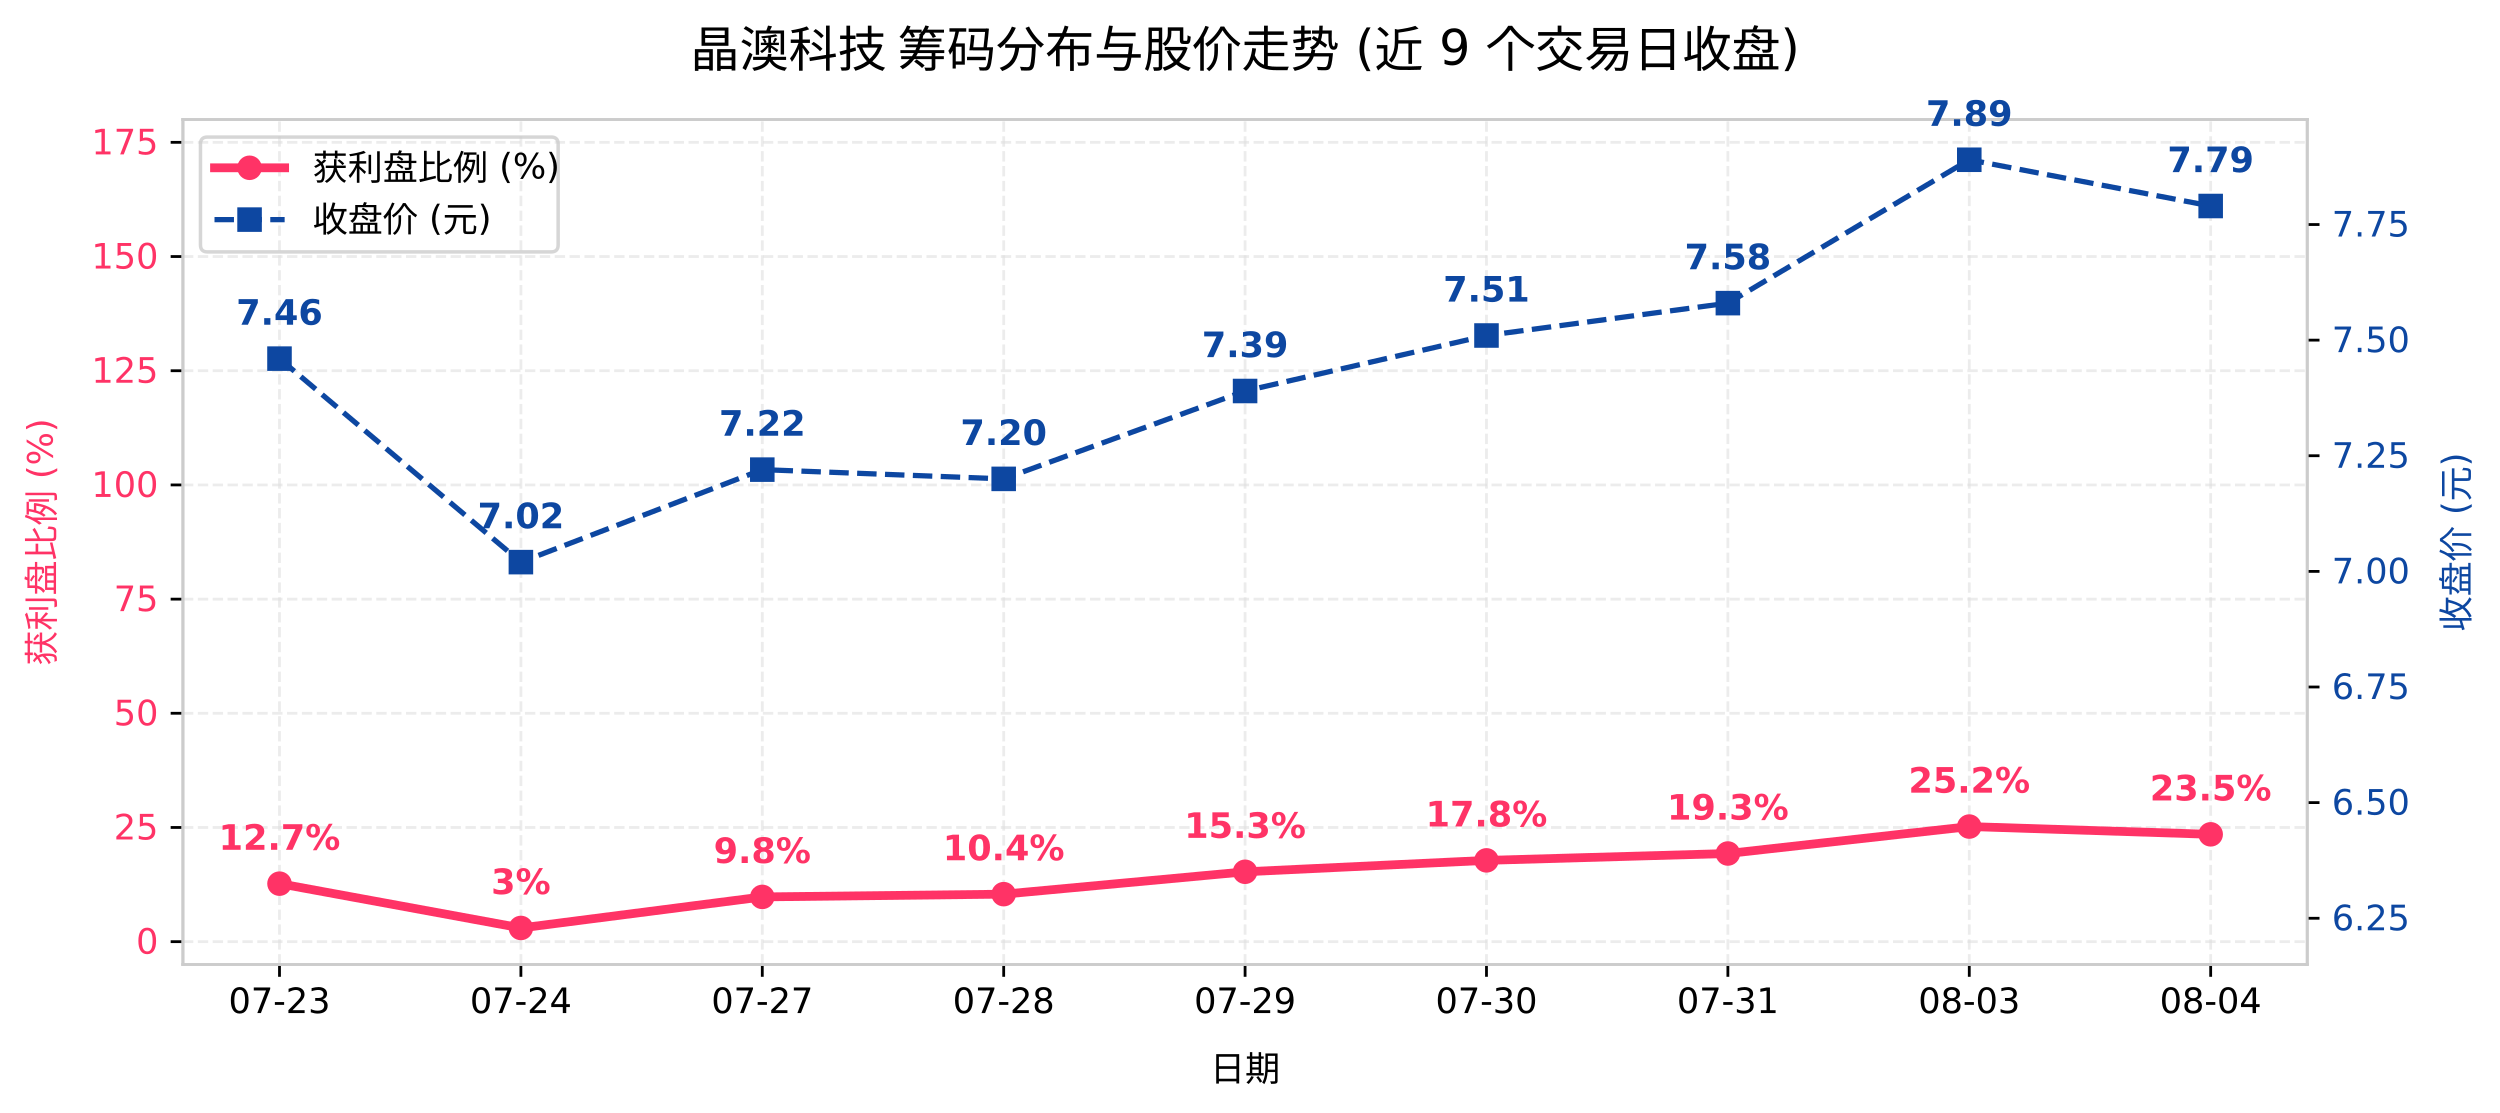
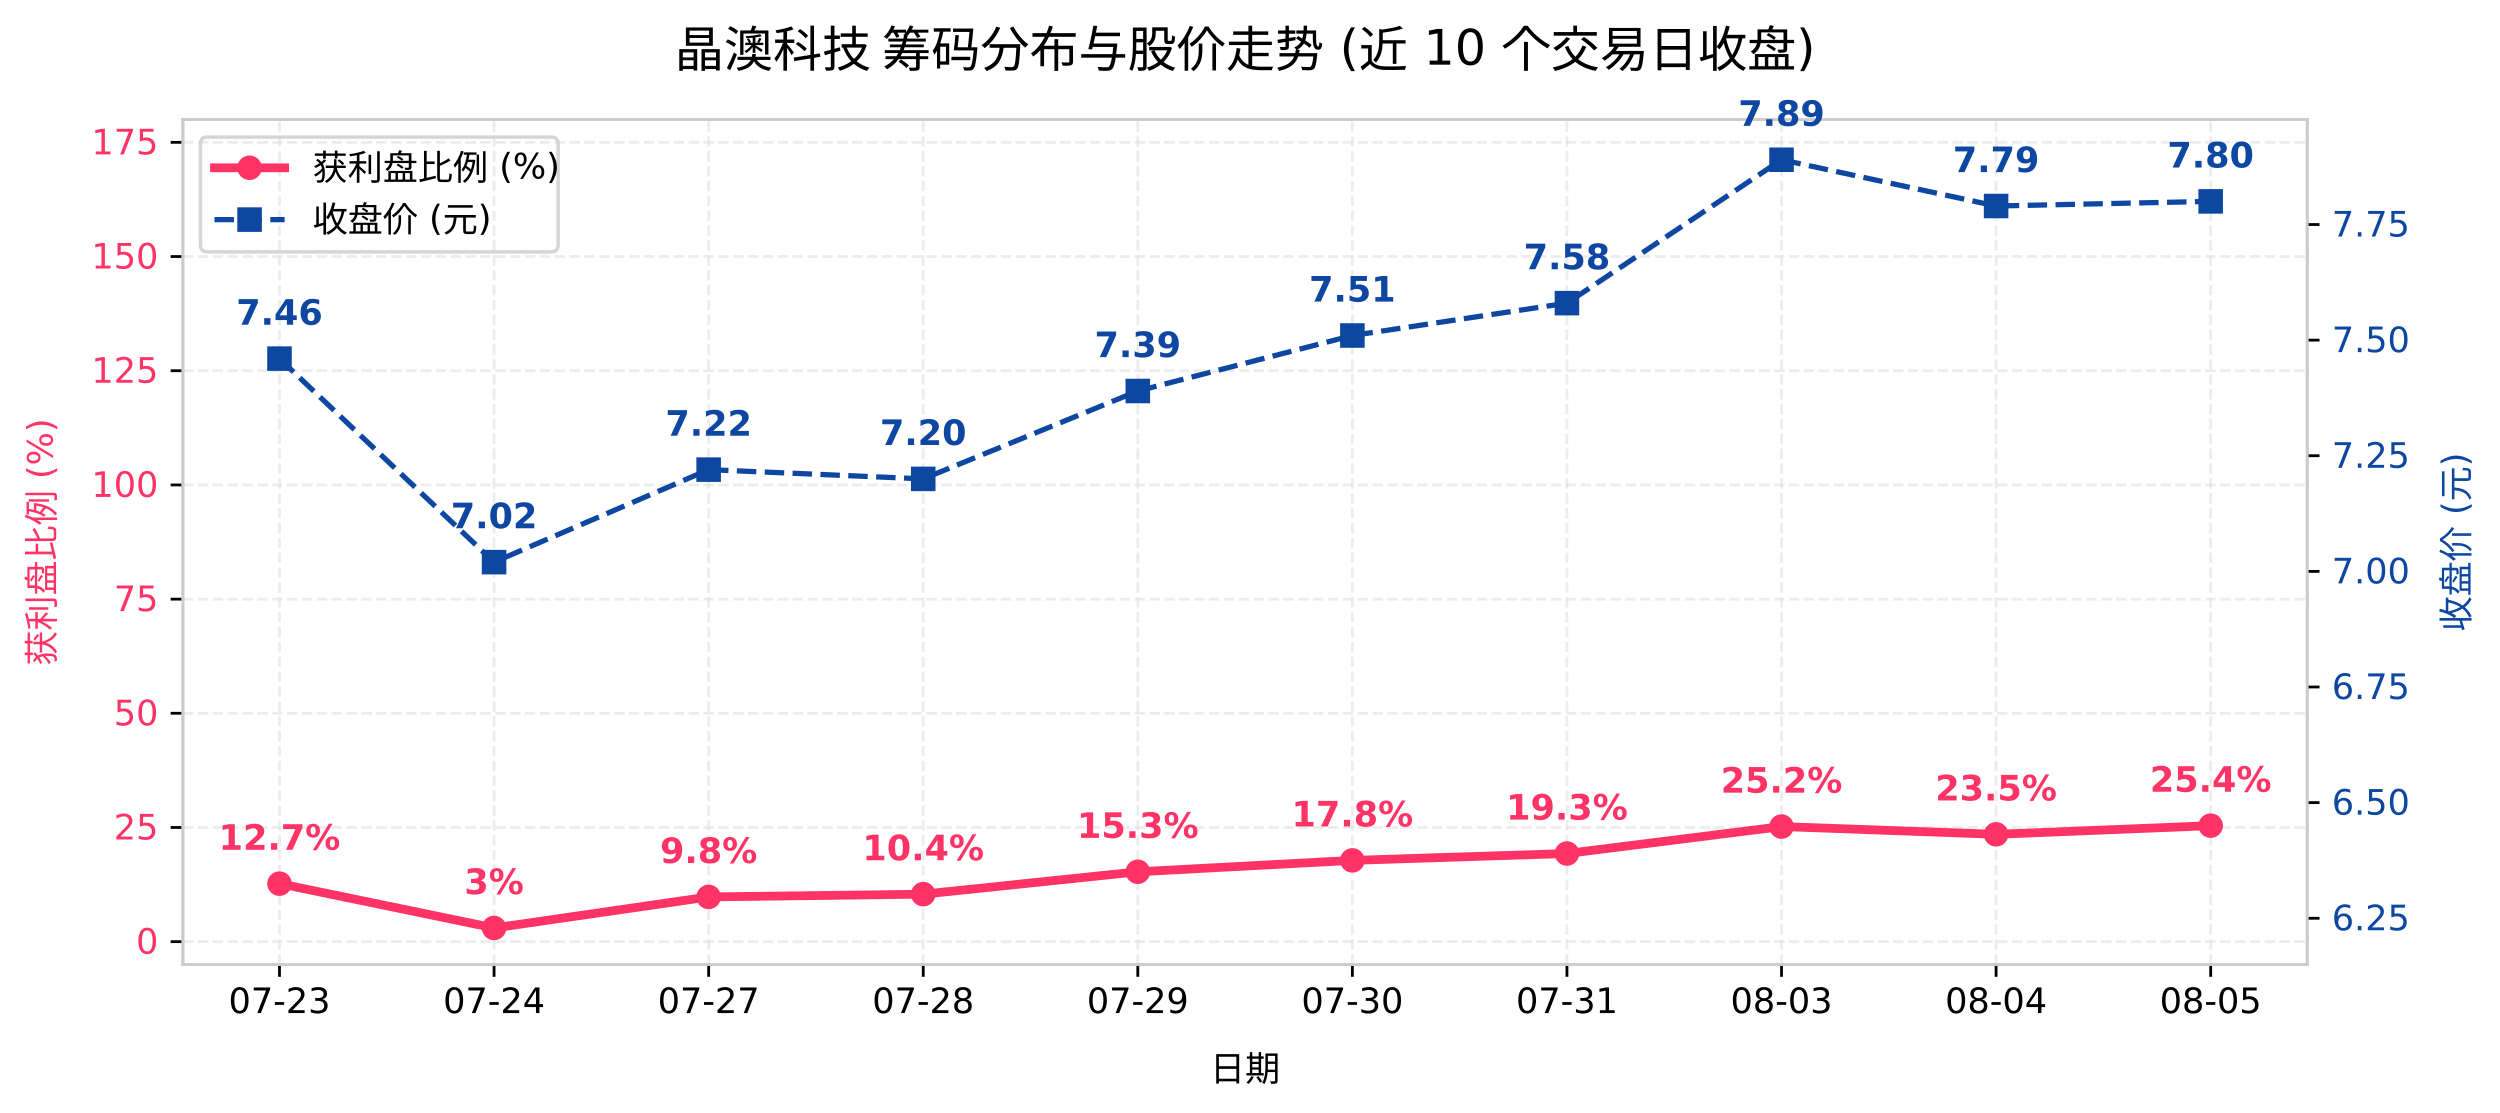
<svg xmlns="http://www.w3.org/2000/svg" xmlns:xlink="http://www.w3.org/1999/xlink" width="712.848pt" height="317.148pt" viewBox="0 0 712.848 317.148" version="1.1">
  <defs>
    <style type="text/css">*{stroke-linejoin: round; stroke-linecap: butt}</style>
  </defs>
  <g id="figure_1">
    <g id="patch_1">
      <path d="M 0 317.148  L 712.848 317.148  L 712.848 0  L 0 0  L 0 317.148  z " style="fill: none" />
    </g>
    <g id="axes_1">
      <g id="patch_2">
        <path d="M 52.163 275.017  L 657.883 275.017  L 657.883 34.08  L 52.163 34.08  L 52.163 275.017  z " style="fill: none" />
      </g>
      <g id="matplotlib.axis_1">
        <g id="xtick_1">
          <g id="line2d_1">
-             <path d="M 79.695 275.017  L 79.695 34.08  " clip-path="url(#pdc9eabf6d9)" style="fill: none; stroke-dasharray: 2.96,1.28; stroke-dashoffset: 0; stroke: #e0e0e0; stroke-opacity: 0.6; stroke-width: 0.8" />
+             <path d="M 79.695 275.017  L 79.695 34.08  " clip-path="url(#pf186421273)" style="fill: none; stroke-dasharray: 2.96,1.28; stroke-dashoffset: 0; stroke: #e0e0e0; stroke-opacity: 0.6; stroke-width: 0.8" />
          </g>
          <g id="line2d_2">
            <defs>
-               <path id="m09fc9aea0a" d="M 0 0  L 0 3.5  " style="stroke: #000000; stroke-width: 0.8" />
+               <path id="ma6c31ad950" d="M 0 0  L 0 3.5  " style="stroke: #000000; stroke-width: 0.8" />
            </defs>
            <g>
-               <use xlink:href="#m09fc9aea0a" x="79.695" y="275.017" style="stroke: #000000; stroke-width: 0.8" />
+               <use xlink:href="#ma6c31ad950" x="79.695" y="275.017" style="stroke: #000000; stroke-width: 0.8" />
            </g>
          </g>
          <g id="text_1">
            <text style="font: 10px 'WenQuanYi Zen Hei', 'DejaVu Sans', 'Arial', sans-serif; text-anchor: middle" x="79.695" y="288.873" transform="rotate(-0 79.69523 288.8728)">07-23</text>
          </g>
        </g>
        <g id="xtick_2">
          <g id="line2d_3">
-             <path d="M 148.527 275.017  L 148.527 34.08  " clip-path="url(#pdc9eabf6d9)" style="fill: none; stroke-dasharray: 2.96,1.28; stroke-dashoffset: 0; stroke: #e0e0e0; stroke-opacity: 0.6; stroke-width: 0.8" />
+             <path d="M 140.879 275.017  L 140.879 34.08  " clip-path="url(#pf186421273)" style="fill: none; stroke-dasharray: 2.96,1.28; stroke-dashoffset: 0; stroke: #e0e0e0; stroke-opacity: 0.6; stroke-width: 0.8" />
          </g>
          <g id="line2d_4">
            <g>
-               <use xlink:href="#m09fc9aea0a" x="148.527" y="275.017" style="stroke: #000000; stroke-width: 0.8" />
+               <use xlink:href="#ma6c31ad950" x="140.879" y="275.017" style="stroke: #000000; stroke-width: 0.8" />
            </g>
          </g>
          <g id="text_2">
-             <text style="font: 10px 'WenQuanYi Zen Hei', 'DejaVu Sans', 'Arial', sans-serif; text-anchor: middle" x="148.527" y="288.873" transform="rotate(-0 148.527 288.8728)">07-24</text>
+             <text style="font: 10px 'WenQuanYi Zen Hei', 'DejaVu Sans', 'Arial', sans-serif; text-anchor: middle" x="140.879" y="288.873" transform="rotate(-0 140.8791 288.8728)">07-24</text>
          </g>
        </g>
        <g id="xtick_3">
          <g id="line2d_5">
-             <path d="M 217.359 275.017  L 217.359 34.08  " clip-path="url(#pdc9eabf6d9)" style="fill: none; stroke-dasharray: 2.96,1.28; stroke-dashoffset: 0; stroke: #e0e0e0; stroke-opacity: 0.6; stroke-width: 0.8" />
+             <path d="M 202.063 275.017  L 202.063 34.08  " clip-path="url(#pf186421273)" style="fill: none; stroke-dasharray: 2.96,1.28; stroke-dashoffset: 0; stroke: #e0e0e0; stroke-opacity: 0.6; stroke-width: 0.8" />
          </g>
          <g id="line2d_6">
            <g>
-               <use xlink:href="#m09fc9aea0a" x="217.359" y="275.017" style="stroke: #000000; stroke-width: 0.8" />
+               <use xlink:href="#ma6c31ad950" x="202.063" y="275.017" style="stroke: #000000; stroke-width: 0.8" />
            </g>
          </g>
          <g id="text_3">
-             <text style="font: 10px 'WenQuanYi Zen Hei', 'DejaVu Sans', 'Arial', sans-serif; text-anchor: middle" x="217.359" y="288.873" transform="rotate(-0 217.3589 288.8728)">07-27</text>
+             <text style="font: 10px 'WenQuanYi Zen Hei', 'DejaVu Sans', 'Arial', sans-serif; text-anchor: middle" x="202.063" y="288.873" transform="rotate(-0 202.0629 288.8728)">07-27</text>
          </g>
        </g>
        <g id="xtick_4">
          <g id="line2d_7">
-             <path d="M 286.191 275.017  L 286.191 34.08  " clip-path="url(#pdc9eabf6d9)" style="fill: none; stroke-dasharray: 2.96,1.28; stroke-dashoffset: 0; stroke: #e0e0e0; stroke-opacity: 0.6; stroke-width: 0.8" />
+             <path d="M 263.247 275.017  L 263.247 34.08  " clip-path="url(#pf186421273)" style="fill: none; stroke-dasharray: 2.96,1.28; stroke-dashoffset: 0; stroke: #e0e0e0; stroke-opacity: 0.6; stroke-width: 0.8" />
          </g>
          <g id="line2d_8">
            <g>
-               <use xlink:href="#m09fc9aea0a" x="286.191" y="275.017" style="stroke: #000000; stroke-width: 0.8" />
+               <use xlink:href="#ma6c31ad950" x="263.247" y="275.017" style="stroke: #000000; stroke-width: 0.8" />
            </g>
          </g>
          <g id="text_4">
-             <text style="font: 10px 'WenQuanYi Zen Hei', 'DejaVu Sans', 'Arial', sans-serif; text-anchor: middle" x="286.191" y="288.873" transform="rotate(-0 286.1907 288.8728)">07-28</text>
+             <text style="font: 10px 'WenQuanYi Zen Hei', 'DejaVu Sans', 'Arial', sans-serif; text-anchor: middle" x="263.247" y="288.873" transform="rotate(-0 263.2467 288.8728)">07-28</text>
          </g>
        </g>
        <g id="xtick_5">
          <g id="line2d_9">
-             <path d="M 355.022 275.017  L 355.022 34.08  " clip-path="url(#pdc9eabf6d9)" style="fill: none; stroke-dasharray: 2.96,1.28; stroke-dashoffset: 0; stroke: #e0e0e0; stroke-opacity: 0.6; stroke-width: 0.8" />
+             <path d="M 324.431 275.017  L 324.431 34.08  " clip-path="url(#pf186421273)" style="fill: none; stroke-dasharray: 2.96,1.28; stroke-dashoffset: 0; stroke: #e0e0e0; stroke-opacity: 0.6; stroke-width: 0.8" />
          </g>
          <g id="line2d_10">
            <g>
-               <use xlink:href="#m09fc9aea0a" x="355.022" y="275.017" style="stroke: #000000; stroke-width: 0.8" />
+               <use xlink:href="#ma6c31ad950" x="324.431" y="275.017" style="stroke: #000000; stroke-width: 0.8" />
            </g>
          </g>
          <g id="text_5">
-             <text style="font: 10px 'WenQuanYi Zen Hei', 'DejaVu Sans', 'Arial', sans-serif; text-anchor: middle" x="355.022" y="288.873" transform="rotate(-0 355.0225 288.8728)">07-29</text>
+             <text style="font: 10px 'WenQuanYi Zen Hei', 'DejaVu Sans', 'Arial', sans-serif; text-anchor: middle" x="324.431" y="288.873" transform="rotate(-0 324.4306 288.8728)">07-29</text>
          </g>
        </g>
        <g id="xtick_6">
          <g id="line2d_11">
-             <path d="M 423.854 275.017  L 423.854 34.08  " clip-path="url(#pdc9eabf6d9)" style="fill: none; stroke-dasharray: 2.96,1.28; stroke-dashoffset: 0; stroke: #e0e0e0; stroke-opacity: 0.6; stroke-width: 0.8" />
+             <path d="M 385.614 275.017  L 385.614 34.08  " clip-path="url(#pf186421273)" style="fill: none; stroke-dasharray: 2.96,1.28; stroke-dashoffset: 0; stroke: #e0e0e0; stroke-opacity: 0.6; stroke-width: 0.8" />
          </g>
          <g id="line2d_12">
            <g>
-               <use xlink:href="#m09fc9aea0a" x="423.854" y="275.017" style="stroke: #000000; stroke-width: 0.8" />
+               <use xlink:href="#ma6c31ad950" x="385.614" y="275.017" style="stroke: #000000; stroke-width: 0.8" />
            </g>
          </g>
          <g id="text_6">
-             <text style="font: 10px 'WenQuanYi Zen Hei', 'DejaVu Sans', 'Arial', sans-serif; text-anchor: middle" x="423.854" y="288.873" transform="rotate(-0 423.8543 288.8728)">07-30</text>
+             <text style="font: 10px 'WenQuanYi Zen Hei', 'DejaVu Sans', 'Arial', sans-serif; text-anchor: middle" x="385.614" y="288.873" transform="rotate(-0 385.6144 288.8728)">07-30</text>
          </g>
        </g>
        <g id="xtick_7">
          <g id="line2d_13">
-             <path d="M 492.686 275.017  L 492.686 34.08  " clip-path="url(#pdc9eabf6d9)" style="fill: none; stroke-dasharray: 2.96,1.28; stroke-dashoffset: 0; stroke: #e0e0e0; stroke-opacity: 0.6; stroke-width: 0.8" />
+             <path d="M 446.798 275.017  L 446.798 34.08  " clip-path="url(#pf186421273)" style="fill: none; stroke-dasharray: 2.96,1.28; stroke-dashoffset: 0; stroke: #e0e0e0; stroke-opacity: 0.6; stroke-width: 0.8" />
          </g>
          <g id="line2d_14">
            <g>
-               <use xlink:href="#m09fc9aea0a" x="492.686" y="275.017" style="stroke: #000000; stroke-width: 0.8" />
+               <use xlink:href="#ma6c31ad950" x="446.798" y="275.017" style="stroke: #000000; stroke-width: 0.8" />
            </g>
          </g>
          <g id="text_7">
-             <text style="font: 10px 'WenQuanYi Zen Hei', 'DejaVu Sans', 'Arial', sans-serif; text-anchor: middle" x="492.686" y="288.873" transform="rotate(-0 492.6861 288.8728)">07-31</text>
+             <text style="font: 10px 'WenQuanYi Zen Hei', 'DejaVu Sans', 'Arial', sans-serif; text-anchor: middle" x="446.798" y="288.873" transform="rotate(-0 446.7983 288.8728)">07-31</text>
          </g>
        </g>
        <g id="xtick_8">
          <g id="line2d_15">
-             <path d="M 561.518 275.017  L 561.518 34.08  " clip-path="url(#pdc9eabf6d9)" style="fill: none; stroke-dasharray: 2.96,1.28; stroke-dashoffset: 0; stroke: #e0e0e0; stroke-opacity: 0.6; stroke-width: 0.8" />
+             <path d="M 507.982 275.017  L 507.982 34.08  " clip-path="url(#pf186421273)" style="fill: none; stroke-dasharray: 2.96,1.28; stroke-dashoffset: 0; stroke: #e0e0e0; stroke-opacity: 0.6; stroke-width: 0.8" />
          </g>
          <g id="line2d_16">
            <g>
-               <use xlink:href="#m09fc9aea0a" x="561.518" y="275.017" style="stroke: #000000; stroke-width: 0.8" />
+               <use xlink:href="#ma6c31ad950" x="507.982" y="275.017" style="stroke: #000000; stroke-width: 0.8" />
            </g>
          </g>
          <g id="text_8">
-             <text style="font: 10px 'WenQuanYi Zen Hei', 'DejaVu Sans', 'Arial', sans-serif; text-anchor: middle" x="561.518" y="288.873" transform="rotate(-0 561.518 288.8728)">08-03</text>
+             <text style="font: 10px 'WenQuanYi Zen Hei', 'DejaVu Sans', 'Arial', sans-serif; text-anchor: middle" x="507.982" y="288.873" transform="rotate(-0 507.9821 288.8728)">08-03</text>
          </g>
        </g>
        <g id="xtick_9">
          <g id="line2d_17">
-             <path d="M 630.35 275.017  L 630.35 34.08  " clip-path="url(#pdc9eabf6d9)" style="fill: none; stroke-dasharray: 2.96,1.28; stroke-dashoffset: 0; stroke: #e0e0e0; stroke-opacity: 0.6; stroke-width: 0.8" />
+             <path d="M 569.166 275.017  L 569.166 34.08  " clip-path="url(#pf186421273)" style="fill: none; stroke-dasharray: 2.96,1.28; stroke-dashoffset: 0; stroke: #e0e0e0; stroke-opacity: 0.6; stroke-width: 0.8" />
          </g>
          <g id="line2d_18">
            <g>
-               <use xlink:href="#m09fc9aea0a" x="630.35" y="275.017" style="stroke: #000000; stroke-width: 0.8" />
+               <use xlink:href="#ma6c31ad950" x="569.166" y="275.017" style="stroke: #000000; stroke-width: 0.8" />
            </g>
          </g>
          <g id="text_9">
-             <text style="font: 10px 'WenQuanYi Zen Hei', 'DejaVu Sans', 'Arial', sans-serif; text-anchor: middle" x="630.35" y="288.873" transform="rotate(-0 630.3498 288.8728)">08-04</text>
-           </g>
-         </g>
-         <g id="text_10">
+             <text style="font: 10px 'WenQuanYi Zen Hei', 'DejaVu Sans', 'Arial', sans-serif; text-anchor: middle" x="569.166" y="288.873" transform="rotate(-0 569.1659 288.8728)">08-04</text>
+           </g>
+         </g>
+         <g id="xtick_10">
+           <g id="line2d_19">
+             <path d="M 630.35 275.017  L 630.35 34.08  " clip-path="url(#pf186421273)" style="fill: none; stroke-dasharray: 2.96,1.28; stroke-dashoffset: 0; stroke: #e0e0e0; stroke-opacity: 0.6; stroke-width: 0.8" />
+           </g>
+           <g id="line2d_20">
+             <g>
+               <use xlink:href="#ma6c31ad950" x="630.35" y="275.017" style="stroke: #000000; stroke-width: 0.8" />
+             </g>
+           </g>
+           <g id="text_10">
+             <text style="font: 10px 'WenQuanYi Zen Hei', 'DejaVu Sans', 'Arial', sans-serif; text-anchor: middle" x="630.35" y="288.873" transform="rotate(-0 630.3498 288.8728)">08-05</text>
+           </g>
+         </g>
+         <g id="text_11">
          <text style="font: 10px 'WenQuanYi Zen Hei', 'DejaVu Sans', 'Arial', sans-serif; text-anchor: middle" x="355.022" y="308.287" transform="rotate(-0 355.0225 308.2869)">日期</text>
        </g>
      </g>
      <g id="matplotlib.axis_2">
        <g id="ytick_1">
-           <g id="line2d_19">
-             <path d="M 52.163 268.505  L 657.883 268.505  " clip-path="url(#pdc9eabf6d9)" style="fill: none; stroke-dasharray: 2.96,1.28; stroke-dashoffset: 0; stroke: #e0e0e0; stroke-opacity: 0.6; stroke-width: 0.8" />
-           </g>
-           <g id="line2d_20">
+           <g id="line2d_21">
+             <path d="M 52.163 268.505  L 657.883 268.505  " clip-path="url(#pf186421273)" style="fill: none; stroke-dasharray: 2.96,1.28; stroke-dashoffset: 0; stroke: #e0e0e0; stroke-opacity: 0.6; stroke-width: 0.8" />
+           </g>
+           <g id="line2d_22">
            <defs>
-               <path id="m9e860126cf" d="M 0 0  L -3.5 0  " style="stroke: #000000; stroke-width: 0.8" />
+               <path id="mf6ad3da091" d="M 0 0  L -3.5 0  " style="stroke: #000000; stroke-width: 0.8" />
            </defs>
            <g>
-               <use xlink:href="#m9e860126cf" x="52.163" y="268.505" style="stroke: #000000; stroke-width: 0.8" />
-             </g>
-           </g>
-           <g id="text_11">
+               <use xlink:href="#mf6ad3da091" x="52.163" y="268.505" style="stroke: #000000; stroke-width: 0.8" />
+             </g>
+           </g>
+           <g id="text_12">
            <text style="fill: #ff3366; font: 10px 'WenQuanYi Zen Hei', 'DejaVu Sans', 'Arial', sans-serif; text-anchor: end" x="45.163" y="271.933" transform="rotate(-0 45.1625 271.9329)">0</text>
          </g>
        </g>
        <g id="ytick_2">
-           <g id="line2d_21">
-             <path d="M 52.163 235.946  L 657.883 235.946  " clip-path="url(#pdc9eabf6d9)" style="fill: none; stroke-dasharray: 2.96,1.28; stroke-dashoffset: 0; stroke: #e0e0e0; stroke-opacity: 0.6; stroke-width: 0.8" />
-           </g>
-           <g id="line2d_22">
-             <g>
-               <use xlink:href="#m9e860126cf" x="52.163" y="235.946" style="stroke: #000000; stroke-width: 0.8" />
-             </g>
-           </g>
-           <g id="text_12">
+           <g id="line2d_23">
+             <path d="M 52.163 235.946  L 657.883 235.946  " clip-path="url(#pf186421273)" style="fill: none; stroke-dasharray: 2.96,1.28; stroke-dashoffset: 0; stroke: #e0e0e0; stroke-opacity: 0.6; stroke-width: 0.8" />
+           </g>
+           <g id="line2d_24">
+             <g>
+               <use xlink:href="#mf6ad3da091" x="52.163" y="235.946" style="stroke: #000000; stroke-width: 0.8" />
+             </g>
+           </g>
+           <g id="text_13">
            <text style="fill: #ff3366; font: 10px 'WenQuanYi Zen Hei', 'DejaVu Sans', 'Arial', sans-serif; text-anchor: end" x="45.163" y="239.374" transform="rotate(-0 45.1625 239.3739)">25</text>
          </g>
        </g>
        <g id="ytick_3">
-           <g id="line2d_23">
-             <path d="M 52.163 203.387  L 657.883 203.387  " clip-path="url(#pdc9eabf6d9)" style="fill: none; stroke-dasharray: 2.96,1.28; stroke-dashoffset: 0; stroke: #e0e0e0; stroke-opacity: 0.6; stroke-width: 0.8" />
-           </g>
-           <g id="line2d_24">
-             <g>
-               <use xlink:href="#m9e860126cf" x="52.163" y="203.387" style="stroke: #000000; stroke-width: 0.8" />
-             </g>
-           </g>
-           <g id="text_13">
+           <g id="line2d_25">
+             <path d="M 52.163 203.387  L 657.883 203.387  " clip-path="url(#pf186421273)" style="fill: none; stroke-dasharray: 2.96,1.28; stroke-dashoffset: 0; stroke: #e0e0e0; stroke-opacity: 0.6; stroke-width: 0.8" />
+           </g>
+           <g id="line2d_26">
+             <g>
+               <use xlink:href="#mf6ad3da091" x="52.163" y="203.387" style="stroke: #000000; stroke-width: 0.8" />
+             </g>
+           </g>
+           <g id="text_14">
            <text style="fill: #ff3366; font: 10px 'WenQuanYi Zen Hei', 'DejaVu Sans', 'Arial', sans-serif; text-anchor: end" x="45.163" y="206.815" transform="rotate(-0 45.1625 206.815)">50</text>
          </g>
        </g>
        <g id="ytick_4">
-           <g id="line2d_25">
-             <path d="M 52.163 170.828  L 657.883 170.828  " clip-path="url(#pdc9eabf6d9)" style="fill: none; stroke-dasharray: 2.96,1.28; stroke-dashoffset: 0; stroke: #e0e0e0; stroke-opacity: 0.6; stroke-width: 0.8" />
-           </g>
-           <g id="line2d_26">
-             <g>
-               <use xlink:href="#m9e860126cf" x="52.163" y="170.828" style="stroke: #000000; stroke-width: 0.8" />
-             </g>
-           </g>
-           <g id="text_14">
+           <g id="line2d_27">
+             <path d="M 52.163 170.828  L 657.883 170.828  " clip-path="url(#pf186421273)" style="fill: none; stroke-dasharray: 2.96,1.28; stroke-dashoffset: 0; stroke: #e0e0e0; stroke-opacity: 0.6; stroke-width: 0.8" />
+           </g>
+           <g id="line2d_28">
+             <g>
+               <use xlink:href="#mf6ad3da091" x="52.163" y="170.828" style="stroke: #000000; stroke-width: 0.8" />
+             </g>
+           </g>
+           <g id="text_15">
            <text style="fill: #ff3366; font: 10px 'WenQuanYi Zen Hei', 'DejaVu Sans', 'Arial', sans-serif; text-anchor: end" x="45.163" y="174.256" transform="rotate(-0 45.1625 174.256)">75</text>
          </g>
        </g>
        <g id="ytick_5">
-           <g id="line2d_27">
-             <path d="M 52.163 138.269  L 657.883 138.269  " clip-path="url(#pdc9eabf6d9)" style="fill: none; stroke-dasharray: 2.96,1.28; stroke-dashoffset: 0; stroke: #e0e0e0; stroke-opacity: 0.6; stroke-width: 0.8" />
-           </g>
-           <g id="line2d_28">
-             <g>
-               <use xlink:href="#m9e860126cf" x="52.163" y="138.269" style="stroke: #000000; stroke-width: 0.8" />
-             </g>
-           </g>
-           <g id="text_15">
+           <g id="line2d_29">
+             <path d="M 52.163 138.269  L 657.883 138.269  " clip-path="url(#pf186421273)" style="fill: none; stroke-dasharray: 2.96,1.28; stroke-dashoffset: 0; stroke: #e0e0e0; stroke-opacity: 0.6; stroke-width: 0.8" />
+           </g>
+           <g id="line2d_30">
+             <g>
+               <use xlink:href="#mf6ad3da091" x="52.163" y="138.269" style="stroke: #000000; stroke-width: 0.8" />
+             </g>
+           </g>
+           <g id="text_16">
            <text style="fill: #ff3366; font: 10px 'WenQuanYi Zen Hei', 'DejaVu Sans', 'Arial', sans-serif; text-anchor: end" x="45.163" y="141.697" transform="rotate(-0 45.1625 141.6971)">100</text>
          </g>
        </g>
        <g id="ytick_6">
-           <g id="line2d_29">
-             <path d="M 52.163 105.71  L 657.883 105.71  " clip-path="url(#pdc9eabf6d9)" style="fill: none; stroke-dasharray: 2.96,1.28; stroke-dashoffset: 0; stroke: #e0e0e0; stroke-opacity: 0.6; stroke-width: 0.8" />
-           </g>
-           <g id="line2d_30">
-             <g>
-               <use xlink:href="#m9e860126cf" x="52.163" y="105.71" style="stroke: #000000; stroke-width: 0.8" />
-             </g>
-           </g>
-           <g id="text_16">
+           <g id="line2d_31">
+             <path d="M 52.163 105.71  L 657.883 105.71  " clip-path="url(#pf186421273)" style="fill: none; stroke-dasharray: 2.96,1.28; stroke-dashoffset: 0; stroke: #e0e0e0; stroke-opacity: 0.6; stroke-width: 0.8" />
+           </g>
+           <g id="line2d_32">
+             <g>
+               <use xlink:href="#mf6ad3da091" x="52.163" y="105.71" style="stroke: #000000; stroke-width: 0.8" />
+             </g>
+           </g>
+           <g id="text_17">
            <text style="fill: #ff3366; font: 10px 'WenQuanYi Zen Hei', 'DejaVu Sans', 'Arial', sans-serif; text-anchor: end" x="45.163" y="109.138" transform="rotate(-0 45.1625 109.1381)">125</text>
          </g>
        </g>
        <g id="ytick_7">
-           <g id="line2d_31">
-             <path d="M 52.163 73.151  L 657.883 73.151  " clip-path="url(#pdc9eabf6d9)" style="fill: none; stroke-dasharray: 2.96,1.28; stroke-dashoffset: 0; stroke: #e0e0e0; stroke-opacity: 0.6; stroke-width: 0.8" />
-           </g>
-           <g id="line2d_32">
-             <g>
-               <use xlink:href="#m9e860126cf" x="52.163" y="73.151" style="stroke: #000000; stroke-width: 0.8" />
-             </g>
-           </g>
-           <g id="text_17">
+           <g id="line2d_33">
+             <path d="M 52.163 73.151  L 657.883 73.151  " clip-path="url(#pf186421273)" style="fill: none; stroke-dasharray: 2.96,1.28; stroke-dashoffset: 0; stroke: #e0e0e0; stroke-opacity: 0.6; stroke-width: 0.8" />
+           </g>
+           <g id="line2d_34">
+             <g>
+               <use xlink:href="#mf6ad3da091" x="52.163" y="73.151" style="stroke: #000000; stroke-width: 0.8" />
+             </g>
+           </g>
+           <g id="text_18">
            <text style="fill: #ff3366; font: 10px 'WenQuanYi Zen Hei', 'DejaVu Sans', 'Arial', sans-serif; text-anchor: end" x="45.163" y="76.579" transform="rotate(-0 45.1625 76.57918)">150</text>
          </g>
        </g>
        <g id="ytick_8">
-           <g id="line2d_33">
-             <path d="M 52.163 40.592  L 657.883 40.592  " clip-path="url(#pdc9eabf6d9)" style="fill: none; stroke-dasharray: 2.96,1.28; stroke-dashoffset: 0; stroke: #e0e0e0; stroke-opacity: 0.6; stroke-width: 0.8" />
-           </g>
-           <g id="line2d_34">
-             <g>
-               <use xlink:href="#m9e860126cf" x="52.163" y="40.592" style="stroke: #000000; stroke-width: 0.8" />
-             </g>
-           </g>
-           <g id="text_18">
+           <g id="line2d_35">
+             <path d="M 52.163 40.592  L 657.883 40.592  " clip-path="url(#pf186421273)" style="fill: none; stroke-dasharray: 2.96,1.28; stroke-dashoffset: 0; stroke: #e0e0e0; stroke-opacity: 0.6; stroke-width: 0.8" />
+           </g>
+           <g id="line2d_36">
+             <g>
+               <use xlink:href="#mf6ad3da091" x="52.163" y="40.592" style="stroke: #000000; stroke-width: 0.8" />
+             </g>
+           </g>
+           <g id="text_19">
            <text style="fill: #ff3366; font: 10px 'WenQuanYi Zen Hei', 'DejaVu Sans', 'Arial', sans-serif; text-anchor: end" x="45.163" y="44.02" transform="rotate(-0 45.1625 44.02023)">175</text>
          </g>
        </g>
-         <g id="text_19">
+         <g id="text_20">
          <text style="fill: #ff3366; font: 10px 'WenQuanYi Zen Hei', 'DejaVu Sans', 'Arial', sans-serif; text-anchor: middle" x="15.463" y="154.548" transform="rotate(-90 15.4625 154.5484)">获利盘比例 (%)</text>
        </g>
      </g>
-       <g id="line2d_35">
-         <path d="M 79.695 251.965  L 148.527 264.598  L 217.359 255.742  L 286.191 254.96  L 355.022 248.579  L 423.854 245.323  L 492.686 243.369  L 561.518 235.685  L 630.35 237.899  " clip-path="url(#pdc9eabf6d9)" style="fill: none; stroke: #ff3366; stroke-width: 2.5; stroke-linecap: square" />
+       <g id="line2d_37">
+         <path d="M 79.695 251.965  L 140.879 264.598  L 202.063 255.742  L 263.247 254.96  L 324.431 248.579  L 385.614 245.323  L 446.798 243.369  L 507.982 235.685  L 569.166 237.899  L 630.35 235.425  " clip-path="url(#pf186421273)" style="fill: none; stroke: #ff3366; stroke-width: 2.5; stroke-linecap: square" />
        <defs>
-           <path id="medb9f95dee" d="M 0 3  C 0.796 3 1.559 2.684 2.121 2.121  C 2.684 1.559 3 0.796 3 0  C 3 -0.796 2.684 -1.559 2.121 -2.121  C 1.559 -2.684 0.796 -3 0 -3  C -0.796 -3 -1.559 -2.684 -2.121 -2.121  C -2.684 -1.559 -3 -0.796 -3 0  C -3 0.796 -2.684 1.559 -2.121 2.121  C -1.559 2.684 -0.796 3 0 3  z " style="stroke: #ff3366" />
+           <path id="mbe96b496ca" d="M 0 3  C 0.796 3 1.559 2.684 2.121 2.121  C 2.684 1.559 3 0.796 3 0  C 3 -0.796 2.684 -1.559 2.121 -2.121  C 1.559 -2.684 0.796 -3 0 -3  C -0.796 -3 -1.559 -2.684 -2.121 -2.121  C -2.684 -1.559 -3 -0.796 -3 0  C -3 0.796 -2.684 1.559 -2.121 2.121  C -1.559 2.684 -0.796 3 0 3  z " style="stroke: #ff3366" />
        </defs>
-         <g clip-path="url(#pdc9eabf6d9)">
-           <use xlink:href="#medb9f95dee" x="79.695" y="251.965" style="fill: #ff3366; stroke: #ff3366" />
-           <use xlink:href="#medb9f95dee" x="148.527" y="264.598" style="fill: #ff3366; stroke: #ff3366" />
-           <use xlink:href="#medb9f95dee" x="217.359" y="255.742" style="fill: #ff3366; stroke: #ff3366" />
-           <use xlink:href="#medb9f95dee" x="286.191" y="254.96" style="fill: #ff3366; stroke: #ff3366" />
-           <use xlink:href="#medb9f95dee" x="355.022" y="248.579" style="fill: #ff3366; stroke: #ff3366" />
-           <use xlink:href="#medb9f95dee" x="423.854" y="245.323" style="fill: #ff3366; stroke: #ff3366" />
-           <use xlink:href="#medb9f95dee" x="492.686" y="243.369" style="fill: #ff3366; stroke: #ff3366" />
-           <use xlink:href="#medb9f95dee" x="561.518" y="235.685" style="fill: #ff3366; stroke: #ff3366" />
-           <use xlink:href="#medb9f95dee" x="630.35" y="237.899" style="fill: #ff3366; stroke: #ff3366" />
+         <g clip-path="url(#pf186421273)">
+           <use xlink:href="#mbe96b496ca" x="79.695" y="251.965" style="fill: #ff3366; stroke: #ff3366" />
+           <use xlink:href="#mbe96b496ca" x="140.879" y="264.598" style="fill: #ff3366; stroke: #ff3366" />
+           <use xlink:href="#mbe96b496ca" x="202.063" y="255.742" style="fill: #ff3366; stroke: #ff3366" />
+           <use xlink:href="#mbe96b496ca" x="263.247" y="254.96" style="fill: #ff3366; stroke: #ff3366" />
+           <use xlink:href="#mbe96b496ca" x="324.431" y="248.579" style="fill: #ff3366; stroke: #ff3366" />
+           <use xlink:href="#mbe96b496ca" x="385.614" y="245.323" style="fill: #ff3366; stroke: #ff3366" />
+           <use xlink:href="#mbe96b496ca" x="446.798" y="243.369" style="fill: #ff3366; stroke: #ff3366" />
+           <use xlink:href="#mbe96b496ca" x="507.982" y="235.685" style="fill: #ff3366; stroke: #ff3366" />
+           <use xlink:href="#mbe96b496ca" x="569.166" y="237.899" style="fill: #ff3366; stroke: #ff3366" />
+           <use xlink:href="#mbe96b496ca" x="630.35" y="235.425" style="fill: #ff3366; stroke: #ff3366" />
        </g>
      </g>
      <g id="patch_3">
        <path d="M 52.163 275.017  L 52.163 34.08  " style="fill: none; stroke: #cccccc; stroke-width: 0.8; stroke-linejoin: miter; stroke-linecap: square" />
      </g>
      <g id="patch_4">
        <path d="M 657.883 275.017  L 657.883 34.08  " style="fill: none; stroke: #cccccc; stroke-width: 0.8; stroke-linejoin: miter; stroke-linecap: square" />
      </g>
      <g id="patch_5">
        <path d="M 52.163 275.017  L 657.883 275.017  " style="fill: none; stroke: #cccccc; stroke-width: 0.8; stroke-linejoin: miter; stroke-linecap: square" />
      </g>
      <g id="patch_6">
        <path d="M 52.163 34.08  L 657.883 34.08  " style="fill: none; stroke: #cccccc; stroke-width: 0.8; stroke-linejoin: miter; stroke-linecap: square" />
      </g>
-       <g id="text_20">
+       <g id="text_21">
        <text style="fill: #ff3366; font: 700 10px 'WenQuanYi Zen Hei', 'DejaVu Sans', 'Arial', sans-serif; text-anchor: middle" x="79.695" y="242.304" transform="rotate(-0 79.69523 242.3039)">12.7%</text>
      </g>
-       <g id="text_21">
-         <text style="fill: #ff3366; font: 700 10px 'WenQuanYi Zen Hei', 'DejaVu Sans', 'Arial', sans-serif; text-anchor: middle" x="148.527" y="254.937" transform="rotate(-0 148.527 254.9368)">3%</text>
-       </g>
      <g id="text_22">
-         <text style="fill: #ff3366; font: 700 10px 'WenQuanYi Zen Hei', 'DejaVu Sans', 'Arial', sans-serif; text-anchor: middle" x="217.359" y="246.081" transform="rotate(-0 217.3589 246.0807)">9.8%</text>
+         <text style="fill: #ff3366; font: 700 10px 'WenQuanYi Zen Hei', 'DejaVu Sans', 'Arial', sans-serif; text-anchor: middle" x="140.879" y="254.937" transform="rotate(-0 140.8791 254.9368)">3%</text>
      </g>
      <g id="text_23">
-         <text style="fill: #ff3366; font: 700 10px 'WenQuanYi Zen Hei', 'DejaVu Sans', 'Arial', sans-serif; text-anchor: middle" x="286.191" y="245.299" transform="rotate(-0 286.1907 245.2993)">10.4%</text>
+         <text style="fill: #ff3366; font: 700 10px 'WenQuanYi Zen Hei', 'DejaVu Sans', 'Arial', sans-serif; text-anchor: middle" x="202.063" y="246.081" transform="rotate(-0 202.0629 246.0807)">9.8%</text>
      </g>
      <g id="text_24">
-         <text style="fill: #ff3366; font: 700 10px 'WenQuanYi Zen Hei', 'DejaVu Sans', 'Arial', sans-serif; text-anchor: middle" x="355.022" y="238.918" transform="rotate(-0 355.0225 238.9178)">15.3%</text>
+         <text style="fill: #ff3366; font: 700 10px 'WenQuanYi Zen Hei', 'DejaVu Sans', 'Arial', sans-serif; text-anchor: middle" x="263.247" y="245.299" transform="rotate(-0 263.2467 245.2993)">10.4%</text>
      </g>
      <g id="text_25">
-         <text style="fill: #ff3366; font: 700 10px 'WenQuanYi Zen Hei', 'DejaVu Sans', 'Arial', sans-serif; text-anchor: middle" x="423.854" y="235.662" transform="rotate(-0 423.8543 235.6619)">17.8%</text>
+         <text style="fill: #ff3366; font: 700 10px 'WenQuanYi Zen Hei', 'DejaVu Sans', 'Arial', sans-serif; text-anchor: middle" x="324.431" y="238.918" transform="rotate(-0 324.4306 238.9178)">15.3%</text>
      </g>
      <g id="text_26">
-         <text style="fill: #ff3366; font: 700 10px 'WenQuanYi Zen Hei', 'DejaVu Sans', 'Arial', sans-serif; text-anchor: middle" x="492.686" y="233.708" transform="rotate(-0 492.6861 233.7083)">19.3%</text>
+         <text style="fill: #ff3366; font: 700 10px 'WenQuanYi Zen Hei', 'DejaVu Sans', 'Arial', sans-serif; text-anchor: middle" x="385.614" y="235.662" transform="rotate(-0 385.6144 235.6619)">17.8%</text>
      </g>
      <g id="text_27">
-         <text style="fill: #ff3366; font: 700 10px 'WenQuanYi Zen Hei', 'DejaVu Sans', 'Arial', sans-serif; text-anchor: middle" x="561.518" y="226.024" transform="rotate(-0 561.518 226.0244)">25.2%</text>
+         <text style="fill: #ff3366; font: 700 10px 'WenQuanYi Zen Hei', 'DejaVu Sans', 'Arial', sans-serif; text-anchor: middle" x="446.798" y="233.708" transform="rotate(-0 446.7983 233.7083)">19.3%</text>
      </g>
      <g id="text_28">
-         <text style="fill: #ff3366; font: 700 10px 'WenQuanYi Zen Hei', 'DejaVu Sans', 'Arial', sans-serif; text-anchor: middle" x="630.35" y="228.238" transform="rotate(-0 630.3498 228.2384)">23.5%</text>
+         <text style="fill: #ff3366; font: 700 10px 'WenQuanYi Zen Hei', 'DejaVu Sans', 'Arial', sans-serif; text-anchor: middle" x="507.982" y="226.024" transform="rotate(-0 507.9821 226.0244)">25.2%</text>
+       </g>
+       <g id="text_29">
+         <text style="fill: #ff3366; font: 700 10px 'WenQuanYi Zen Hei', 'DejaVu Sans', 'Arial', sans-serif; text-anchor: middle" x="569.166" y="228.238" transform="rotate(-0 569.1659 228.2384)">23.5%</text>
+       </g>
+       <g id="text_30">
+         <text style="fill: #ff3366; font: 700 10px 'WenQuanYi Zen Hei', 'DejaVu Sans', 'Arial', sans-serif; text-anchor: middle" x="630.35" y="225.764" transform="rotate(-0 630.3498 225.7639)">25.4%</text>
      </g>
      <g id="legend_1">
        <g id="patch_7">
          <path d="M 59.163 71.829  L 157.15 71.829  Q 159.15 71.829 159.15 69.829  L 159.15 41.08  Q 159.15 39.08 157.15 39.08  L 59.163 39.08  Q 57.163 39.08 57.163 41.08  L 57.163 69.829  Q 57.163 71.829 59.163 71.829  L 59.163 71.829  z " style="fill: none; opacity: 0.8; stroke: #cccccc; stroke-linejoin: miter" />
        </g>
-         <g id="line2d_36">
+         <g id="line2d_38">
          <path d="M 61.163 47.843  L 71.162 47.843  L 81.162 47.843  " style="fill: none; stroke: #ff3366; stroke-width: 2.5; stroke-linecap: square" />
          <g>
-             <use xlink:href="#medb9f95dee" x="71.162" y="47.843" style="fill: #ff3366; stroke: #ff3366" />
-           </g>
-         </g>
-         <g id="text_29">
+             <use xlink:href="#mbe96b496ca" x="71.162" y="47.843" style="fill: #ff3366; stroke: #ff3366" />
+           </g>
+         </g>
+         <g id="text_31">
          <text style="font: 10px 'WenQuanYi Zen Hei', 'DejaVu Sans', 'Arial', sans-serif; text-anchor: start" x="89.162" y="51.343" transform="rotate(-0 89.1625 51.34281)">获利盘比例 (%)</text>
        </g>
-         <g id="line2d_37">
+         <g id="line2d_39">
          <path d="M 61.163 62.619  L 71.162 62.619  L 81.162 62.619  " style="fill: none; stroke-dasharray: 5.55,2.4; stroke-dashoffset: 0; stroke: #0d47a1; stroke-width: 1.5" />
          <defs>
-             <path id="m2d6fd45cd6" d="M -3 3  L 3 3  L 3 -3  L -3 -3  z " style="stroke: #0d47a1; stroke-linejoin: miter" />
+             <path id="m5b68d03f64" d="M -3 3  L 3 3  L 3 -3  L -3 -3  z " style="stroke: #0d47a1; stroke-linejoin: miter" />
          </defs>
          <g>
-             <use xlink:href="#m2d6fd45cd6" x="71.162" y="62.619" style="fill: #0d47a1; stroke: #0d47a1; stroke-linejoin: miter" />
-           </g>
-         </g>
-         <g id="text_30">
+             <use xlink:href="#m5b68d03f64" x="71.162" y="62.619" style="fill: #0d47a1; stroke: #0d47a1; stroke-linejoin: miter" />
+           </g>
+         </g>
+         <g id="text_32">
          <text style="font: 10px 'WenQuanYi Zen Hei', 'DejaVu Sans', 'Arial', sans-serif; text-anchor: start" x="89.162" y="66.119" transform="rotate(-0 89.1625 66.11938)">收盘价 (元)</text>
        </g>
      </g>
    </g>
    <g id="axes_2">
      <g id="matplotlib.axis_3">
        <g id="ytick_9">
-           <g id="line2d_38">
+           <g id="line2d_40">
            <defs>
-               <path id="m71a374d486" d="M 0 0  L 3.5 0  " style="stroke: #000000; stroke-width: 0.8" />
+               <path id="md8586d7291" d="M 0 0  L 3.5 0  " style="stroke: #000000; stroke-width: 0.8" />
            </defs>
            <g>
-               <use xlink:href="#m71a374d486" x="657.883" y="261.829" style="stroke: #000000; stroke-width: 0.8" />
-             </g>
-           </g>
-           <g id="text_31">
+               <use xlink:href="#md8586d7291" x="657.883" y="261.829" style="stroke: #000000; stroke-width: 0.8" />
+             </g>
+           </g>
+           <g id="text_33">
            <text style="fill: #0d47a1; font: 10px 'WenQuanYi Zen Hei', 'DejaVu Sans', 'Arial', sans-serif; text-anchor: start" x="664.883" y="265.257" transform="rotate(-0 664.8825 265.2572)">6.25</text>
          </g>
        </g>
        <g id="ytick_10">
-           <g id="line2d_39">
-             <g>
-               <use xlink:href="#m71a374d486" x="657.883" y="228.86" style="stroke: #000000; stroke-width: 0.8" />
-             </g>
-           </g>
-           <g id="text_32">
+           <g id="line2d_41">
+             <g>
+               <use xlink:href="#md8586d7291" x="657.883" y="228.86" style="stroke: #000000; stroke-width: 0.8" />
+             </g>
+           </g>
+           <g id="text_34">
            <text style="fill: #0d47a1; font: 10px 'WenQuanYi Zen Hei', 'DejaVu Sans', 'Arial', sans-serif; text-anchor: start" x="664.883" y="232.288" transform="rotate(-0 664.8825 232.2883)">6.50</text>
          </g>
        </g>
        <g id="ytick_11">
-           <g id="line2d_40">
-             <g>
-               <use xlink:href="#m71a374d486" x="657.883" y="195.891" style="stroke: #000000; stroke-width: 0.8" />
-             </g>
-           </g>
-           <g id="text_33">
+           <g id="line2d_42">
+             <g>
+               <use xlink:href="#md8586d7291" x="657.883" y="195.891" style="stroke: #000000; stroke-width: 0.8" />
+             </g>
+           </g>
+           <g id="text_35">
            <text style="fill: #0d47a1; font: 10px 'WenQuanYi Zen Hei', 'DejaVu Sans', 'Arial', sans-serif; text-anchor: start" x="664.883" y="199.319" transform="rotate(-0 664.8825 199.3195)">6.75</text>
          </g>
        </g>
        <g id="ytick_12">
-           <g id="line2d_41">
-             <g>
-               <use xlink:href="#m71a374d486" x="657.883" y="162.923" style="stroke: #000000; stroke-width: 0.8" />
-             </g>
-           </g>
-           <g id="text_34">
+           <g id="line2d_43">
+             <g>
+               <use xlink:href="#md8586d7291" x="657.883" y="162.923" style="stroke: #000000; stroke-width: 0.8" />
+             </g>
+           </g>
+           <g id="text_36">
            <text style="fill: #0d47a1; font: 10px 'WenQuanYi Zen Hei', 'DejaVu Sans', 'Arial', sans-serif; text-anchor: start" x="664.883" y="166.351" transform="rotate(-0 664.8825 166.3506)">7.00</text>
          </g>
        </g>
        <g id="ytick_13">
-           <g id="line2d_42">
-             <g>
-               <use xlink:href="#m71a374d486" x="657.883" y="129.954" style="stroke: #000000; stroke-width: 0.8" />
-             </g>
-           </g>
-           <g id="text_35">
+           <g id="line2d_44">
+             <g>
+               <use xlink:href="#md8586d7291" x="657.883" y="129.954" style="stroke: #000000; stroke-width: 0.8" />
+             </g>
+           </g>
+           <g id="text_37">
            <text style="fill: #0d47a1; font: 10px 'WenQuanYi Zen Hei', 'DejaVu Sans', 'Arial', sans-serif; text-anchor: start" x="664.883" y="133.382" transform="rotate(-0 664.8825 133.3818)">7.25</text>
          </g>
        </g>
        <g id="ytick_14">
-           <g id="line2d_43">
-             <g>
-               <use xlink:href="#m71a374d486" x="657.883" y="96.985" style="stroke: #000000; stroke-width: 0.8" />
-             </g>
-           </g>
-           <g id="text_36">
+           <g id="line2d_45">
+             <g>
+               <use xlink:href="#md8586d7291" x="657.883" y="96.985" style="stroke: #000000; stroke-width: 0.8" />
+             </g>
+           </g>
+           <g id="text_38">
            <text style="fill: #0d47a1; font: 10px 'WenQuanYi Zen Hei', 'DejaVu Sans', 'Arial', sans-serif; text-anchor: start" x="664.883" y="100.413" transform="rotate(-0 664.8825 100.413)">7.50</text>
          </g>
        </g>
        <g id="ytick_15">
-           <g id="line2d_44">
-             <g>
-               <use xlink:href="#m71a374d486" x="657.883" y="64.016" style="stroke: #000000; stroke-width: 0.8" />
-             </g>
-           </g>
-           <g id="text_37">
+           <g id="line2d_46">
+             <g>
+               <use xlink:href="#md8586d7291" x="657.883" y="64.016" style="stroke: #000000; stroke-width: 0.8" />
+             </g>
+           </g>
+           <g id="text_39">
            <text style="fill: #0d47a1; font: 10px 'WenQuanYi Zen Hei', 'DejaVu Sans', 'Arial', sans-serif; text-anchor: start" x="664.883" y="67.444" transform="rotate(-0 664.8825 67.44414)">7.75</text>
          </g>
        </g>
-         <g id="text_38">
+         <g id="text_40">
          <text style="fill: #0d47a1; font: 10px 'WenQuanYi Zen Hei', 'DejaVu Sans', 'Arial', sans-serif; text-anchor: middle" x="703.939" y="154.548" transform="rotate(-90 703.9388 154.5484)">收盘价 (元)</text>
        </g>
      </g>
-       <g id="line2d_45">
-         <path d="M 79.695 102.26  L 148.527 160.285  L 217.359 133.91  L 286.191 136.547  L 355.022 111.491  L 423.854 95.666  L 492.686 86.435  L 561.518 45.553  L 630.35 58.741  " clip-path="url(#pdc9eabf6d9)" style="fill: none; stroke-dasharray: 5.55,2.4; stroke-dashoffset: 0; stroke: #0d47a1; stroke-width: 1.5" />
-         <g clip-path="url(#pdc9eabf6d9)">
-           <use xlink:href="#m2d6fd45cd6" x="79.695" y="102.26" style="fill: #0d47a1; stroke: #0d47a1; stroke-linejoin: miter" />
-           <use xlink:href="#m2d6fd45cd6" x="148.527" y="160.285" style="fill: #0d47a1; stroke: #0d47a1; stroke-linejoin: miter" />
-           <use xlink:href="#m2d6fd45cd6" x="217.359" y="133.91" style="fill: #0d47a1; stroke: #0d47a1; stroke-linejoin: miter" />
-           <use xlink:href="#m2d6fd45cd6" x="286.191" y="136.547" style="fill: #0d47a1; stroke: #0d47a1; stroke-linejoin: miter" />
-           <use xlink:href="#m2d6fd45cd6" x="355.022" y="111.491" style="fill: #0d47a1; stroke: #0d47a1; stroke-linejoin: miter" />
-           <use xlink:href="#m2d6fd45cd6" x="423.854" y="95.666" style="fill: #0d47a1; stroke: #0d47a1; stroke-linejoin: miter" />
-           <use xlink:href="#m2d6fd45cd6" x="492.686" y="86.435" style="fill: #0d47a1; stroke: #0d47a1; stroke-linejoin: miter" />
-           <use xlink:href="#m2d6fd45cd6" x="561.518" y="45.553" style="fill: #0d47a1; stroke: #0d47a1; stroke-linejoin: miter" />
-           <use xlink:href="#m2d6fd45cd6" x="630.35" y="58.741" style="fill: #0d47a1; stroke: #0d47a1; stroke-linejoin: miter" />
+       <g id="line2d_47">
+         <path d="M 79.695 102.26  L 140.879 160.285  L 202.063 133.91  L 263.247 136.547  L 324.431 111.491  L 385.614 95.666  L 446.798 86.435  L 507.982 45.553  L 569.166 58.741  L 630.35 57.422  " clip-path="url(#pf186421273)" style="fill: none; stroke-dasharray: 5.55,2.4; stroke-dashoffset: 0; stroke: #0d47a1; stroke-width: 1.5" />
+         <g clip-path="url(#pf186421273)">
+           <use xlink:href="#m5b68d03f64" x="79.695" y="102.26" style="fill: #0d47a1; stroke: #0d47a1; stroke-linejoin: miter" />
+           <use xlink:href="#m5b68d03f64" x="140.879" y="160.285" style="fill: #0d47a1; stroke: #0d47a1; stroke-linejoin: miter" />
+           <use xlink:href="#m5b68d03f64" x="202.063" y="133.91" style="fill: #0d47a1; stroke: #0d47a1; stroke-linejoin: miter" />
+           <use xlink:href="#m5b68d03f64" x="263.247" y="136.547" style="fill: #0d47a1; stroke: #0d47a1; stroke-linejoin: miter" />
+           <use xlink:href="#m5b68d03f64" x="324.431" y="111.491" style="fill: #0d47a1; stroke: #0d47a1; stroke-linejoin: miter" />
+           <use xlink:href="#m5b68d03f64" x="385.614" y="95.666" style="fill: #0d47a1; stroke: #0d47a1; stroke-linejoin: miter" />
+           <use xlink:href="#m5b68d03f64" x="446.798" y="86.435" style="fill: #0d47a1; stroke: #0d47a1; stroke-linejoin: miter" />
+           <use xlink:href="#m5b68d03f64" x="507.982" y="45.553" style="fill: #0d47a1; stroke: #0d47a1; stroke-linejoin: miter" />
+           <use xlink:href="#m5b68d03f64" x="569.166" y="58.741" style="fill: #0d47a1; stroke: #0d47a1; stroke-linejoin: miter" />
+           <use xlink:href="#m5b68d03f64" x="630.35" y="57.422" style="fill: #0d47a1; stroke: #0d47a1; stroke-linejoin: miter" />
        </g>
      </g>
      <g id="patch_8">
        <path d="M 52.163 275.017  L 52.163 34.08  " style="fill: none; stroke: #cccccc; stroke-width: 0.8; stroke-linejoin: miter; stroke-linecap: square" />
      </g>
      <g id="patch_9">
        <path d="M 657.883 275.017  L 657.883 34.08  " style="fill: none; stroke: #cccccc; stroke-width: 0.8; stroke-linejoin: miter; stroke-linecap: square" />
      </g>
      <g id="patch_10">
        <path d="M 52.163 275.017  L 657.883 275.017  " style="fill: none; stroke: #cccccc; stroke-width: 0.8; stroke-linejoin: miter; stroke-linecap: square" />
      </g>
      <g id="patch_11">
        <path d="M 52.163 34.08  L 657.883 34.08  " style="fill: none; stroke: #cccccc; stroke-width: 0.8; stroke-linejoin: miter; stroke-linecap: square" />
      </g>
-       <g id="text_39">
+       <g id="text_41">
        <text style="fill: #0d47a1; font: 700 10px 'WenQuanYi Zen Hei', 'DejaVu Sans', 'Arial', sans-serif; text-anchor: middle" x="79.695" y="92.599" transform="rotate(-0 79.69523 92.59893)">7.46</text>
      </g>
-       <g id="text_40">
-         <text style="fill: #0d47a1; font: 700 10px 'WenQuanYi Zen Hei', 'DejaVu Sans', 'Arial', sans-serif; text-anchor: middle" x="148.527" y="150.624" transform="rotate(-0 148.527 150.6241)">7.02</text>
-       </g>
-       <g id="text_41">
-         <text style="fill: #0d47a1; font: 700 10px 'WenQuanYi Zen Hei', 'DejaVu Sans', 'Arial', sans-serif; text-anchor: middle" x="217.359" y="124.249" transform="rotate(-0 217.3589 124.249)">7.22</text>
-       </g>
      <g id="text_42">
-         <text style="fill: #0d47a1; font: 700 10px 'WenQuanYi Zen Hei', 'DejaVu Sans', 'Arial', sans-serif; text-anchor: middle" x="286.191" y="126.887" transform="rotate(-0 286.1907 126.8865)">7.20</text>
+         <text style="fill: #0d47a1; font: 700 10px 'WenQuanYi Zen Hei', 'DejaVu Sans', 'Arial', sans-serif; text-anchor: middle" x="140.879" y="150.624" transform="rotate(-0 140.8791 150.6241)">7.02</text>
      </g>
      <g id="text_43">
-         <text style="fill: #0d47a1; font: 700 10px 'WenQuanYi Zen Hei', 'DejaVu Sans', 'Arial', sans-serif; text-anchor: middle" x="355.022" y="101.83" transform="rotate(-0 355.0225 101.8302)">7.39</text>
+         <text style="fill: #0d47a1; font: 700 10px 'WenQuanYi Zen Hei', 'DejaVu Sans', 'Arial', sans-serif; text-anchor: middle" x="202.063" y="124.249" transform="rotate(-0 202.0629 124.249)">7.22</text>
      </g>
      <g id="text_44">
-         <text style="fill: #0d47a1; font: 700 10px 'WenQuanYi Zen Hei', 'DejaVu Sans', 'Arial', sans-serif; text-anchor: middle" x="423.854" y="86.005" transform="rotate(-0 423.8543 86.00516)">7.51</text>
+         <text style="fill: #0d47a1; font: 700 10px 'WenQuanYi Zen Hei', 'DejaVu Sans', 'Arial', sans-serif; text-anchor: middle" x="263.247" y="126.887" transform="rotate(-0 263.2467 126.8865)">7.20</text>
      </g>
      <g id="text_45">
-         <text style="fill: #0d47a1; font: 700 10px 'WenQuanYi Zen Hei', 'DejaVu Sans', 'Arial', sans-serif; text-anchor: middle" x="492.686" y="76.774" transform="rotate(-0 492.6861 76.77389)">7.58</text>
+         <text style="fill: #0d47a1; font: 700 10px 'WenQuanYi Zen Hei', 'DejaVu Sans', 'Arial', sans-serif; text-anchor: middle" x="324.431" y="101.83" transform="rotate(-0 324.4306 101.8302)">7.39</text>
      </g>
      <g id="text_46">
-         <text style="fill: #0d47a1; font: 700 10px 'WenQuanYi Zen Hei', 'DejaVu Sans', 'Arial', sans-serif; text-anchor: middle" x="561.518" y="35.893" transform="rotate(-0 561.518 35.89253)">7.89</text>
+         <text style="fill: #0d47a1; font: 700 10px 'WenQuanYi Zen Hei', 'DejaVu Sans', 'Arial', sans-serif; text-anchor: middle" x="385.614" y="86.005" transform="rotate(-0 385.6144 86.00516)">7.51</text>
      </g>
      <g id="text_47">
-         <text style="fill: #0d47a1; font: 700 10px 'WenQuanYi Zen Hei', 'DejaVu Sans', 'Arial', sans-serif; text-anchor: middle" x="630.35" y="49.08" transform="rotate(-0 630.3498 49.08006)">7.79</text>
+         <text style="fill: #0d47a1; font: 700 10px 'WenQuanYi Zen Hei', 'DejaVu Sans', 'Arial', sans-serif; text-anchor: middle" x="446.798" y="76.774" transform="rotate(-0 446.7983 76.77389)">7.58</text>
      </g>
      <g id="text_48">
-         <text style="font: 14px 'WenQuanYi Zen Hei', 'DejaVu Sans', 'Arial', sans-serif; text-anchor: middle" x="355.022" y="19.08" transform="rotate(-0 355.0225 19.08031)">晶澳科技 筹码分布与股价走势 (近 9 个交易日收盘)</text>
+         <text style="fill: #0d47a1; font: 700 10px 'WenQuanYi Zen Hei', 'DejaVu Sans', 'Arial', sans-serif; text-anchor: middle" x="507.982" y="35.893" transform="rotate(-0 507.9821 35.89253)">7.89</text>
+       </g>
+       <g id="text_49">
+         <text style="fill: #0d47a1; font: 700 10px 'WenQuanYi Zen Hei', 'DejaVu Sans', 'Arial', sans-serif; text-anchor: middle" x="569.166" y="49.08" transform="rotate(-0 569.1659 49.08006)">7.79</text>
+       </g>
+       <g id="text_50">
+         <text style="fill: #0d47a1; font: 700 10px 'WenQuanYi Zen Hei', 'DejaVu Sans', 'Arial', sans-serif; text-anchor: middle" x="630.35" y="47.761" transform="rotate(-0 630.3498 47.76131)">7.80</text>
+       </g>
+       <g id="text_51">
+         <text style="font: 14px 'WenQuanYi Zen Hei', 'DejaVu Sans', 'Arial', sans-serif; text-anchor: middle" x="355.022" y="19.08" transform="rotate(-0 355.0225 19.08031)">晶澳科技 筹码分布与股价走势 (近 10 个交易日收盘)</text>
      </g>
    </g>
  </g>
  <defs>
-     <clipPath id="pdc9eabf6d9">
+     <clipPath id="pf186421273">
      <rect x="52.163" y="34.08" width="605.72" height="240.936" />
    </clipPath>
  </defs>
</svg>
